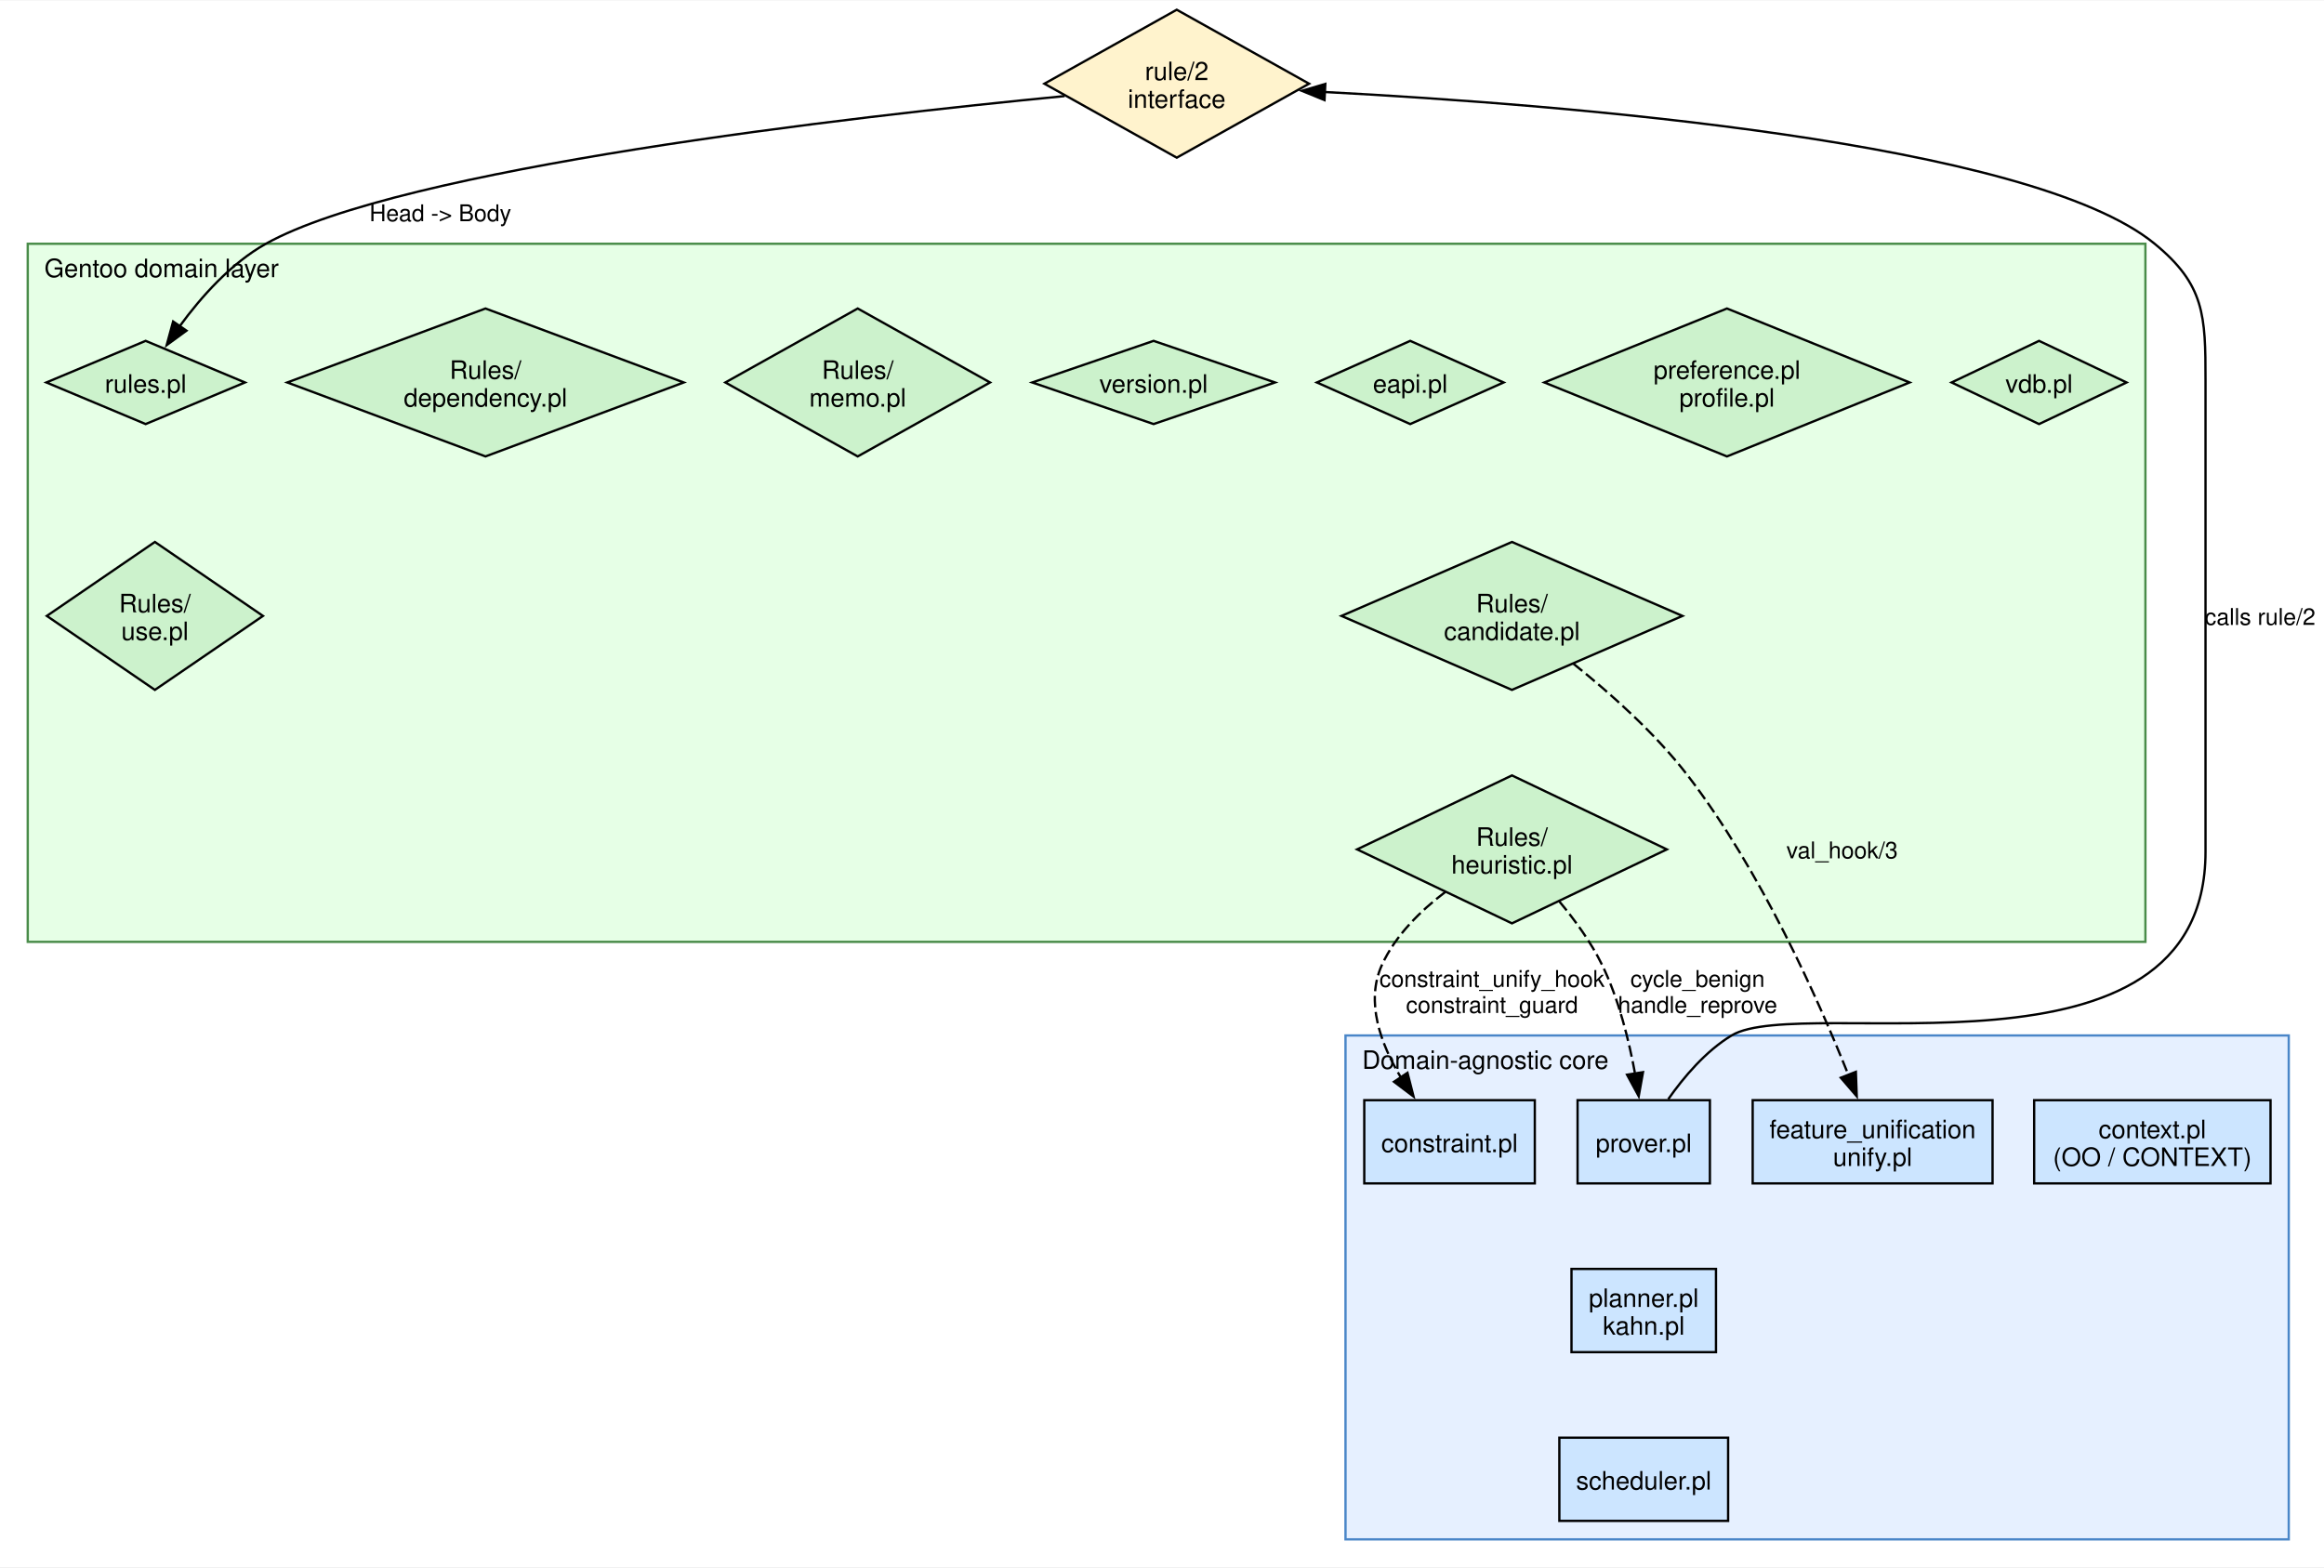
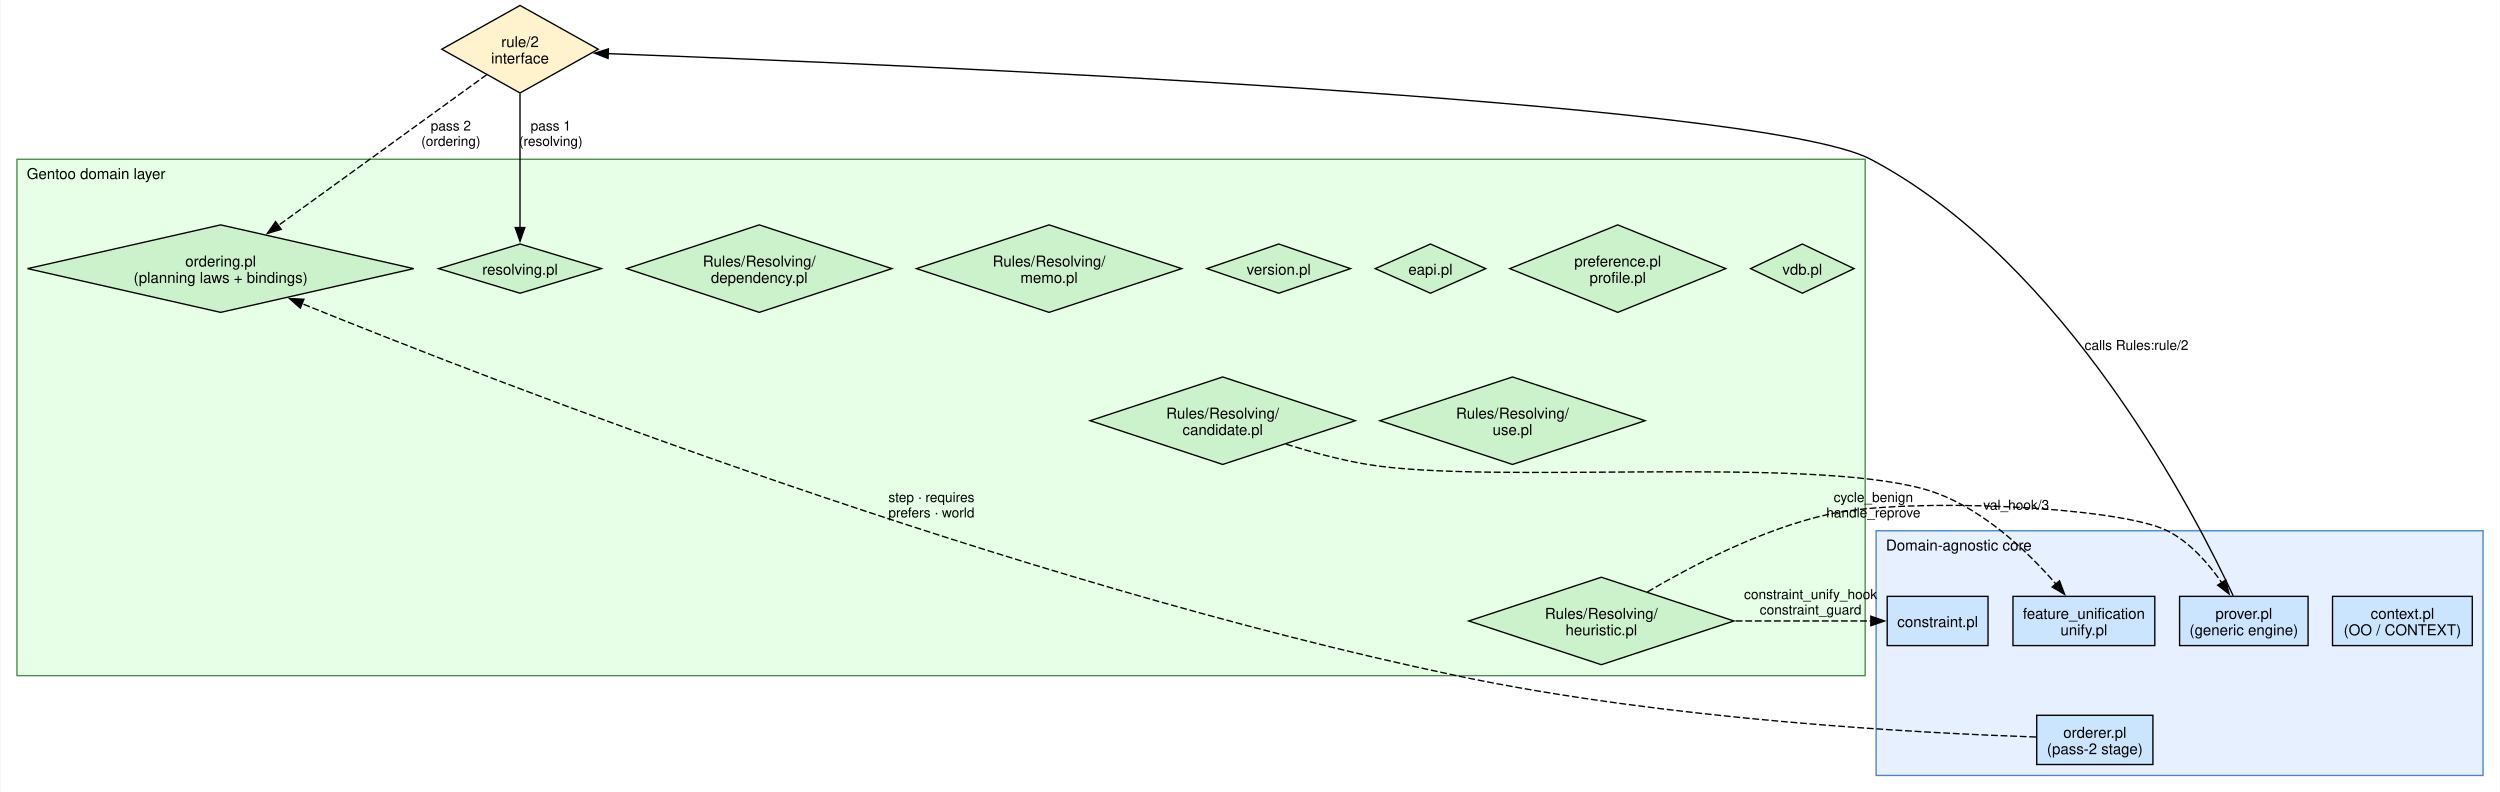
- <svg xmlns="http://www.w3.org/2000/svg" width="1005pt" height="678pt" viewBox="0.00 0.00 1005.25 677.75">
-   <g id="graph0" class="graph" transform="scale(1 1) rotate(0) translate(4 673.75)">
-     <polygon fill="white" stroke="none" points="-4,4 -4,-673.75 1001.25,-673.75 1001.25,4 -4,4" />
+ <svg xmlns="http://www.w3.org/2000/svg" width="1828pt" height="579pt" viewBox="0.00 0.00 1828.00 579.25">
+   <g id="graph0" class="graph" transform="scale(1 1) rotate(0) translate(4 575.25)">
+     <polygon fill="white" stroke="none" points="-4,4 -4,-575.25 1824,-575.25 1824,4 -4,4" />
    <g id="clust1" class="cluster">
-       <polygon fill="#e6f0ff" stroke="#4a86c8" points="578,-8 578,-226 986,-226 986,-8 578,-8" />
-       <text text-anchor="middle" x="638.5" y="-211.55" font-family="Helvetica,sans-Serif" font-size="11.00">Domain-agnostic core</text>
+       <polygon fill="#e6f0ff" stroke="#4a86c8" points="1368,-8 1368,-187 1812,-187 1812,-8 1368,-8" />
+       <text text-anchor="middle" x="1428.5" y="-172.55" font-family="Helvetica,sans-Serif" font-size="11.00">Domain-agnostic core</text>
    </g>
    <g id="clust2" class="cluster">
-       <polygon fill="#e6ffe6" stroke="#4a8c4a" points="8,-266.5 8,-568.5 924,-568.5 924,-266.5 8,-266.5" />
-       <text text-anchor="middle" x="65.88" y="-554.05" font-family="Helvetica,sans-Serif" font-size="11.00">Gentoo domain layer</text>
+       <polygon fill="#e6ffe6" stroke="#4a8c4a" points="8,-81 8,-458.75 1360,-458.75 1360,-81 8,-81" />
+       <text text-anchor="middle" x="65.88" y="-444.3" font-family="Helvetica,sans-Serif" font-size="11.00">Gentoo domain layer</text>
    </g>
    <g id="node1" class="node">
-       <polygon fill="#cce5ff" stroke="black" points="735.62,-198 678.38,-198 678.38,-162 735.62,-162 735.62,-198" />
-       <text text-anchor="middle" x="707" y="-175.55" font-family="Helvetica,sans-Serif" font-size="11.00">prover.pl</text>
+       <polygon fill="#cce5ff" stroke="black" points="1684,-139 1590,-139 1590,-103 1684,-103 1684,-139" />
+       <text text-anchor="middle" x="1637" y="-122.55" font-family="Helvetica,sans-Serif" font-size="11.00">prover.pl</text>
+       <text text-anchor="middle" x="1637" y="-110.55" font-family="Helvetica,sans-Serif" font-size="11.00">(generic engine)</text>
    </g>
    <g id="node2" class="node">
-       <polygon fill="#cce5ff" stroke="black" points="738.25,-125 675.75,-125 675.75,-89 738.25,-89 738.25,-125" />
-       <text text-anchor="middle" x="707" y="-108.55" font-family="Helvetica,sans-Serif" font-size="11.00">planner.pl</text>
-       <text text-anchor="middle" x="707" y="-96.55" font-family="Helvetica,sans-Serif" font-size="11.00">kahn.pl</text>
+       <polygon fill="#cce5ff" stroke="black" points="1570.5,-52 1485.5,-52 1485.5,-16 1570.5,-16 1570.5,-52" />
+       <text text-anchor="middle" x="1528" y="-35.55" font-family="Helvetica,sans-Serif" font-size="11.00">orderer.pl</text>
+       <text text-anchor="middle" x="1528" y="-23.55" font-family="Helvetica,sans-Serif" font-size="11.00">(pass-2 stage)</text>
+     </g>
+     <g id="node6" class="node">
+       <polygon fill="#fff3cd" stroke="black" points="376,-571.25 318.75,-539.25 376,-507.25 433.25,-539.25 376,-571.25" />
+       <text text-anchor="middle" x="376" y="-540.8" font-family="Helvetica,sans-Serif" font-size="11.00">rule/2</text>
+       <text text-anchor="middle" x="376" y="-528.8" font-family="Helvetica,sans-Serif" font-size="11.00">interface</text>
+     </g>
+     <g id="edge5" class="edge">
+       <path fill="none" stroke="black" d="M1629.25,-139.34C1602.41,-197.07 1507.16,-383.32 1364,-458.75 1282.52,-501.68 646.41,-528.4 440.25,-536.01" />
+       <polygon fill="black" stroke="black" points="440.41,-532.5 430.54,-536.36 440.66,-539.49 440.41,-532.5" />
+       <text text-anchor="middle" x="1558.49" y="-319.25" font-family="Helvetica,sans-Serif" font-size="10.00">calls Rules:rule/2</text>
+     </g>
+     <g id="node8" class="node">
+       <polygon fill="#ccf2cc" stroke="black" points="157,-410.75 15.75,-378.75 157,-346.75 298.25,-378.75 157,-410.75" />
+       <text text-anchor="middle" x="157" y="-380.3" font-family="Helvetica,sans-Serif" font-size="11.00">ordering.pl</text>
+       <text text-anchor="middle" x="157" y="-368.3" font-family="Helvetica,sans-Serif" font-size="11.00">(planning laws + bindings)</text>
+     </g>
+     <g id="edge8" class="edge">
+       <path fill="none" stroke="black" stroke-dasharray="5,2" d="M1485.03,-36.1C1402.16,-38.9 1214.86,-48.58 1061,-81 733.8,-149.95 358.8,-295.41 216.2,-353.27" />
+       <polygon fill="black" stroke="black" points="215.28,-349.86 207.33,-356.87 217.92,-356.35 215.28,-349.86" />
+       <text text-anchor="middle" x="676.94" y="-208" font-family="Helvetica,sans-Serif" font-size="10.00">step · requires</text>
+       <text text-anchor="middle" x="676.94" y="-196.75" font-family="Helvetica,sans-Serif" font-size="10.00">prefers · world</text>
+     </g>
+     <g id="node3" class="node">
+       <polygon fill="#cce5ff" stroke="black" points="1449.88,-139 1376.12,-139 1376.12,-103 1449.88,-103 1449.88,-139" />
+       <text text-anchor="middle" x="1413" y="-116.55" font-family="Helvetica,sans-Serif" font-size="11.00">constraint.pl</text>
+     </g>
+     <g id="node4" class="node">
+       <polygon fill="#cce5ff" stroke="black" points="1571.88,-139 1468.12,-139 1468.12,-103 1571.88,-103 1571.88,-139" />
+       <text text-anchor="middle" x="1520" y="-122.55" font-family="Helvetica,sans-Serif" font-size="11.00">feature_unification</text>
+       <text text-anchor="middle" x="1520" y="-110.55" font-family="Helvetica,sans-Serif" font-size="11.00">unify.pl</text>
+     </g>
+     <g id="node5" class="node">
+       <polygon fill="#cce5ff" stroke="black" points="1804.12,-139 1701.88,-139 1701.88,-103 1804.12,-103 1804.12,-139" />
+       <text text-anchor="middle" x="1753" y="-122.55" font-family="Helvetica,sans-Serif" font-size="11.00">context.pl</text>
+       <text text-anchor="middle" x="1753" y="-110.55" font-family="Helvetica,sans-Serif" font-size="11.00">(OO / CONTEXT)</text>
    </g>
    <g id="node7" class="node">
-       <polygon fill="#fff3cd" stroke="black" points="505,-669.75 447.75,-637.75 505,-605.75 562.25,-637.75 505,-669.75" />
-       <text text-anchor="middle" x="505" y="-639.3" font-family="Helvetica,sans-Serif" font-size="11.00">rule/2</text>
-       <text text-anchor="middle" x="505" y="-627.3" font-family="Helvetica,sans-Serif" font-size="11.00">interface</text>
+       <polygon fill="#ccf2cc" stroke="black" points="376,-396.75 316.47,-378.75 376,-360.75 435.53,-378.75 376,-396.75" />
+       <text text-anchor="middle" x="376" y="-374.3" font-family="Helvetica,sans-Serif" font-size="11.00">resolving.pl</text>
    </g>
    <g id="edge6" class="edge">
-       <path fill="none" stroke="black" d="M717.6,-198.42C724.3,-207.98 733.8,-219.23 745,-226 775.67,-244.54 950,-199.3 950,-305.5 950,-509.5 950,-509.5 950,-509.5 950,-537.49 949.64,-550.75 928,-568.5 874.23,-612.61 673.33,-628.69 568.92,-634.16" />
-       <polygon fill="black" stroke="black" points="568.92,-630.66 559.11,-634.66 569.27,-637.65 568.92,-630.66" />
-       <text text-anchor="middle" x="973.62" y="-403.62" font-family="Helvetica,sans-Serif" font-size="10.00">calls rule/2</text>
-     </g>
-     <g id="node3" class="node">
-       <polygon fill="#cce5ff" stroke="black" points="743.5,-52 670.5,-52 670.5,-16 743.5,-16 743.5,-52" />
-       <text text-anchor="middle" x="707" y="-29.55" font-family="Helvetica,sans-Serif" font-size="11.00">scheduler.pl</text>
-     </g>
-     <g id="node4" class="node">
-       <polygon fill="#cce5ff" stroke="black" points="659.88,-198 586.12,-198 586.12,-162 659.88,-162 659.88,-198" />
-       <text text-anchor="middle" x="623" y="-175.55" font-family="Helvetica,sans-Serif" font-size="11.00">constraint.pl</text>
-     </g>
-     <g id="node5" class="node">
-       <polygon fill="#cce5ff" stroke="black" points="857.88,-198 754.12,-198 754.12,-162 857.88,-162 857.88,-198" />
-       <text text-anchor="middle" x="806" y="-181.55" font-family="Helvetica,sans-Serif" font-size="11.00">feature_unification</text>
-       <text text-anchor="middle" x="806" y="-169.55" font-family="Helvetica,sans-Serif" font-size="11.00">unify.pl</text>
-     </g>
-     <g id="node6" class="node">
-       <polygon fill="#cce5ff" stroke="black" points="978.12,-198 875.88,-198 875.88,-162 978.12,-162 978.12,-198" />
-       <text text-anchor="middle" x="927" y="-181.55" font-family="Helvetica,sans-Serif" font-size="11.00">context.pl</text>
-       <text text-anchor="middle" x="927" y="-169.55" font-family="Helvetica,sans-Serif" font-size="11.00">(OO / CONTEXT)</text>
-     </g>
-     <g id="node8" class="node">
-       <polygon fill="#ccf2cc" stroke="black" points="59,-526.5 16.05,-508.5 59,-490.5 101.95,-508.5 59,-526.5" />
-       <text text-anchor="middle" x="59" y="-504.05" font-family="Helvetica,sans-Serif" font-size="11.00">rules.pl</text>
+       <path fill="none" stroke="black" d="M376,-506.94C376,-478.33 376,-436.38 376,-408.58" />
+       <polygon fill="black" stroke="black" points="379.5,-408.77 376,-398.77 372.5,-408.77 379.5,-408.77" />
+       <text text-anchor="middle" x="398.5" y="-479.75" font-family="Helvetica,sans-Serif" font-size="10.00">pass 1</text>
+       <text text-anchor="middle" x="398.5" y="-468.5" font-family="Helvetica,sans-Serif" font-size="10.00">(resolving)</text>
    </g>
    <g id="edge7" class="edge">
-       <path fill="none" stroke="black" d="M456.5,-632.39C364.72,-623.5 169.62,-601.29 111,-568.5 95.86,-560.03 82.94,-545.44 73.77,-532.89" />
-       <polygon fill="black" stroke="black" points="76.66,-530.91 68.1,-524.66 70.89,-534.88 76.66,-530.91" />
-       <text text-anchor="middle" x="186.47" y="-578.25" font-family="Helvetica,sans-Serif" font-size="10.00">Head -&gt; Body</text>
+       <path fill="none" stroke="black" stroke-dasharray="5,2" d="M351.73,-520.68C314.92,-494.04 244.5,-443.07 199.19,-410.28" />
+       <polygon fill="black" stroke="black" points="201.3,-407.49 191.15,-404.47 197.2,-413.16 201.3,-407.49" />
+       <text text-anchor="middle" x="325.41" y="-479.75" font-family="Helvetica,sans-Serif" font-size="10.00">pass 2</text>
+       <text text-anchor="middle" x="325.41" y="-468.5" font-family="Helvetica,sans-Serif" font-size="10.00">(ordering)</text>
    </g>
    <g id="node9" class="node">
-       <polygon fill="#ccf2cc" stroke="black" points="650,-439.5 576.25,-407.5 650,-375.5 723.75,-407.5 650,-439.5" />
-       <text text-anchor="middle" x="650" y="-409.05" font-family="Helvetica,sans-Serif" font-size="11.00">Rules/</text>
-       <text text-anchor="middle" x="650" y="-397.05" font-family="Helvetica,sans-Serif" font-size="11.00">candidate.pl</text>
+       <polygon fill="#ccf2cc" stroke="black" points="890,-299.5 793,-267.5 890,-235.5 987,-267.5 890,-299.5" />
+       <text text-anchor="middle" x="890" y="-269.05" font-family="Helvetica,sans-Serif" font-size="11.00">Rules/Resolving/</text>
+       <text text-anchor="middle" x="890" y="-257.05" font-family="Helvetica,sans-Serif" font-size="11.00">candidate.pl</text>
    </g>
    <g id="node10" class="node">
-       <polygon fill="#ccf2cc" stroke="black" points="63,-439.5 16.25,-407.5 63,-375.5 109.75,-407.5 63,-439.5" />
-       <text text-anchor="middle" x="63" y="-409.05" font-family="Helvetica,sans-Serif" font-size="11.00">Rules/</text>
-       <text text-anchor="middle" x="63" y="-397.05" font-family="Helvetica,sans-Serif" font-size="11.00">use.pl</text>
+       <polygon fill="#ccf2cc" stroke="black" points="1102,-299.5 1005,-267.5 1102,-235.5 1199,-267.5 1102,-299.5" />
+       <text text-anchor="middle" x="1102" y="-269.05" font-family="Helvetica,sans-Serif" font-size="11.00">Rules/Resolving/</text>
+       <text text-anchor="middle" x="1102" y="-257.05" font-family="Helvetica,sans-Serif" font-size="11.00">use.pl</text>
+     </g>
+     <g id="edge11" class="edge">
+       <path fill="none" stroke="black" stroke-dasharray="5,2" d="M936.4,-250.31C954.74,-244.6 976.14,-238.79 996,-235.5 1085.31,-220.69 1315.78,-241.78 1403,-217.5 1443.09,-206.34 1478.45,-172.31 1499.52,-148.05" />
+       <polygon fill="black" stroke="black" points="1502.15,-150.37 1505.91,-140.46 1496.79,-145.86 1502.15,-150.37" />
+       <text text-anchor="middle" x="1470.5" y="-202.38" font-family="Helvetica,sans-Serif" font-size="10.00">val_hook/3</text>
+     </g>
+     <g id="node11" class="node">
+       <polygon fill="#ccf2cc" stroke="black" points="1167,-153 1070,-121 1167,-89 1264,-121 1167,-153" />
+       <text text-anchor="middle" x="1167" y="-122.55" font-family="Helvetica,sans-Serif" font-size="11.00">Rules/Resolving/</text>
+       <text text-anchor="middle" x="1167" y="-110.55" font-family="Helvetica,sans-Serif" font-size="11.00">heuristic.pl</text>
    </g>
    <g id="edge10" class="edge">
-       <path fill="none" stroke="black" stroke-dasharray="5,2" d="M676.55,-386.85C692.29,-374.26 711.86,-356.89 726,-338.5 757.6,-297.39 782.36,-241.89 795.52,-208.93" />
-       <polygon fill="black" stroke="black" points="798.76,-210.27 799.14,-199.68 792.24,-207.72 798.76,-210.27" />
-       <text text-anchor="middle" x="792.81" y="-302.62" font-family="Helvetica,sans-Serif" font-size="10.00">val_hook/3</text>
-     </g>
-     <g id="node11" class="node">
-       <polygon fill="#ccf2cc" stroke="black" points="650,-338.5 583,-306.5 650,-274.5 717,-306.5 650,-338.5" />
-       <text text-anchor="middle" x="650" y="-308.05" font-family="Helvetica,sans-Serif" font-size="11.00">Rules/</text>
-       <text text-anchor="middle" x="650" y="-296.05" font-family="Helvetica,sans-Serif" font-size="11.00">heuristic.pl</text>
+       <path fill="none" stroke="black" stroke-dasharray="5,2" d="M1200.7,-142.26C1233.16,-161.39 1284.37,-188.11 1333,-198.96 1390.86,-211.87 1545.62,-204.81 1581,-187 1597.69,-178.6 1611.37,-162.79 1621.04,-148.76" />
+       <polygon fill="black" stroke="black" points="1623.75,-151 1626.25,-140.7 1617.88,-147.2 1623.75,-151" />
+       <text text-anchor="middle" x="1366" y="-208" font-family="Helvetica,sans-Serif" font-size="10.00">cycle_benign</text>
+       <text text-anchor="middle" x="1366" y="-196.75" font-family="Helvetica,sans-Serif" font-size="10.00">handle_reprove</text>
    </g>
    <g id="edge9" class="edge">
-       <path fill="none" stroke="black" stroke-dasharray="5,2" d="M670.49,-283.98C677.25,-275.89 684.24,-266.28 689,-256.5 696.22,-241.68 700.64,-223.79 703.3,-209.14" />
-       <polygon fill="black" stroke="black" points="706.69,-210.14 704.83,-199.71 699.78,-209.02 706.69,-210.14" />
-       <text text-anchor="middle" x="730.29" y="-247" font-family="Helvetica,sans-Serif" font-size="10.00">cycle_benign</text>
-       <text text-anchor="middle" x="730.29" y="-235.75" font-family="Helvetica,sans-Serif" font-size="10.00">handle_reprove</text>
-     </g>
-     <g id="edge8" class="edge">
-       <path fill="none" stroke="black" stroke-dasharray="5,2" d="M621.15,-288.07C610.46,-279.94 599.54,-269.23 593.75,-256.5 586.51,-240.6 593.2,-222.33 602,-207.75" />
-       <polygon fill="black" stroke="black" points="604.81,-209.85 607.44,-199.58 598.98,-205.97 604.81,-209.85" />
-       <text text-anchor="middle" x="641.38" y="-247" font-family="Helvetica,sans-Serif" font-size="10.00">constraint_unify_hook</text>
-       <text text-anchor="middle" x="641.38" y="-235.75" font-family="Helvetica,sans-Serif" font-size="10.00">constraint_guard</text>
+       <path fill="none" stroke="black" stroke-dasharray="5,2" d="M1265.29,-121C1299.4,-121 1336.15,-121 1364.47,-121" />
+       <polygon fill="black" stroke="black" points="1364.15,-124.5 1374.15,-121 1364.15,-117.5 1364.15,-124.5" />
+       <text text-anchor="middle" x="1320.06" y="-137" font-family="Helvetica,sans-Serif" font-size="10.00">constraint_unify_hook</text>
+       <text text-anchor="middle" x="1320.06" y="-125.75" font-family="Helvetica,sans-Serif" font-size="10.00">constraint_guard</text>
    </g>
    <g id="node12" class="node">
-       <polygon fill="#ccf2cc" stroke="black" points="206,-540.5 120.25,-508.5 206,-476.5 291.75,-508.5 206,-540.5" />
-       <text text-anchor="middle" x="206" y="-510.05" font-family="Helvetica,sans-Serif" font-size="11.00">Rules/</text>
-       <text text-anchor="middle" x="206" y="-498.05" font-family="Helvetica,sans-Serif" font-size="11.00">dependency.pl</text>
+       <polygon fill="#ccf2cc" stroke="black" points="551,-410.75 454,-378.75 551,-346.75 648,-378.75 551,-410.75" />
+       <text text-anchor="middle" x="551" y="-380.3" font-family="Helvetica,sans-Serif" font-size="11.00">Rules/Resolving/</text>
+       <text text-anchor="middle" x="551" y="-368.3" font-family="Helvetica,sans-Serif" font-size="11.00">dependency.pl</text>
    </g>
    <g id="node13" class="node">
-       <polygon fill="#ccf2cc" stroke="black" points="367,-540.5 309.75,-508.5 367,-476.5 424.25,-508.5 367,-540.5" />
-       <text text-anchor="middle" x="367" y="-510.05" font-family="Helvetica,sans-Serif" font-size="11.00">Rules/</text>
-       <text text-anchor="middle" x="367" y="-498.05" font-family="Helvetica,sans-Serif" font-size="11.00">memo.pl</text>
+       <polygon fill="#ccf2cc" stroke="black" points="763,-410.75 666,-378.75 763,-346.75 860,-378.75 763,-410.75" />
+       <text text-anchor="middle" x="763" y="-380.3" font-family="Helvetica,sans-Serif" font-size="11.00">Rules/Resolving/</text>
+       <text text-anchor="middle" x="763" y="-368.3" font-family="Helvetica,sans-Serif" font-size="11.00">memo.pl</text>
    </g>
    <g id="node14" class="node">
-       <polygon fill="#ccf2cc" stroke="black" points="495,-526.5 442.49,-508.5 495,-490.5 547.51,-508.5 495,-526.5" />
-       <text text-anchor="middle" x="495" y="-504.05" font-family="Helvetica,sans-Serif" font-size="11.00">version.pl</text>
+       <polygon fill="#ccf2cc" stroke="black" points="931,-396.75 878.49,-378.75 931,-360.75 983.51,-378.75 931,-396.75" />
+       <text text-anchor="middle" x="931" y="-374.3" font-family="Helvetica,sans-Serif" font-size="11.00">version.pl</text>
    </g>
    <g id="node15" class="node">
-       <polygon fill="#ccf2cc" stroke="black" points="606,-526.5 565.61,-508.5 606,-490.5 646.39,-508.5 606,-526.5" />
-       <text text-anchor="middle" x="606" y="-504.05" font-family="Helvetica,sans-Serif" font-size="11.00">eapi.pl</text>
+       <polygon fill="#ccf2cc" stroke="black" points="1042,-396.75 1001.61,-378.75 1042,-360.75 1082.39,-378.75 1042,-396.75" />
+       <text text-anchor="middle" x="1042" y="-374.3" font-family="Helvetica,sans-Serif" font-size="11.00">eapi.pl</text>
    </g>
    <g id="node16" class="node">
-       <polygon fill="#ccf2cc" stroke="black" points="743,-540.5 664,-508.5 743,-476.5 822,-508.5 743,-540.5" />
-       <text text-anchor="middle" x="743" y="-510.05" font-family="Helvetica,sans-Serif" font-size="11.00">preference.pl</text>
-       <text text-anchor="middle" x="743" y="-498.05" font-family="Helvetica,sans-Serif" font-size="11.00">profile.pl</text>
+       <polygon fill="#ccf2cc" stroke="black" points="1179,-410.75 1100,-378.75 1179,-346.75 1258,-378.75 1179,-410.75" />
+       <text text-anchor="middle" x="1179" y="-380.3" font-family="Helvetica,sans-Serif" font-size="11.00">preference.pl</text>
+       <text text-anchor="middle" x="1179" y="-368.3" font-family="Helvetica,sans-Serif" font-size="11.00">profile.pl</text>
    </g>
    <g id="node17" class="node">
-       <polygon fill="#ccf2cc" stroke="black" points="878,-526.5 840.16,-508.5 878,-490.5 915.84,-508.5 878,-526.5" />
-       <text text-anchor="middle" x="878" y="-504.05" font-family="Helvetica,sans-Serif" font-size="11.00">vdb.pl</text>
+       <polygon fill="#ccf2cc" stroke="black" points="1314,-396.75 1276.16,-378.75 1314,-360.75 1351.84,-378.75 1314,-396.75" />
+       <text text-anchor="middle" x="1314" y="-374.3" font-family="Helvetica,sans-Serif" font-size="11.00">vdb.pl</text>
    </g>
  </g>
</svg>
